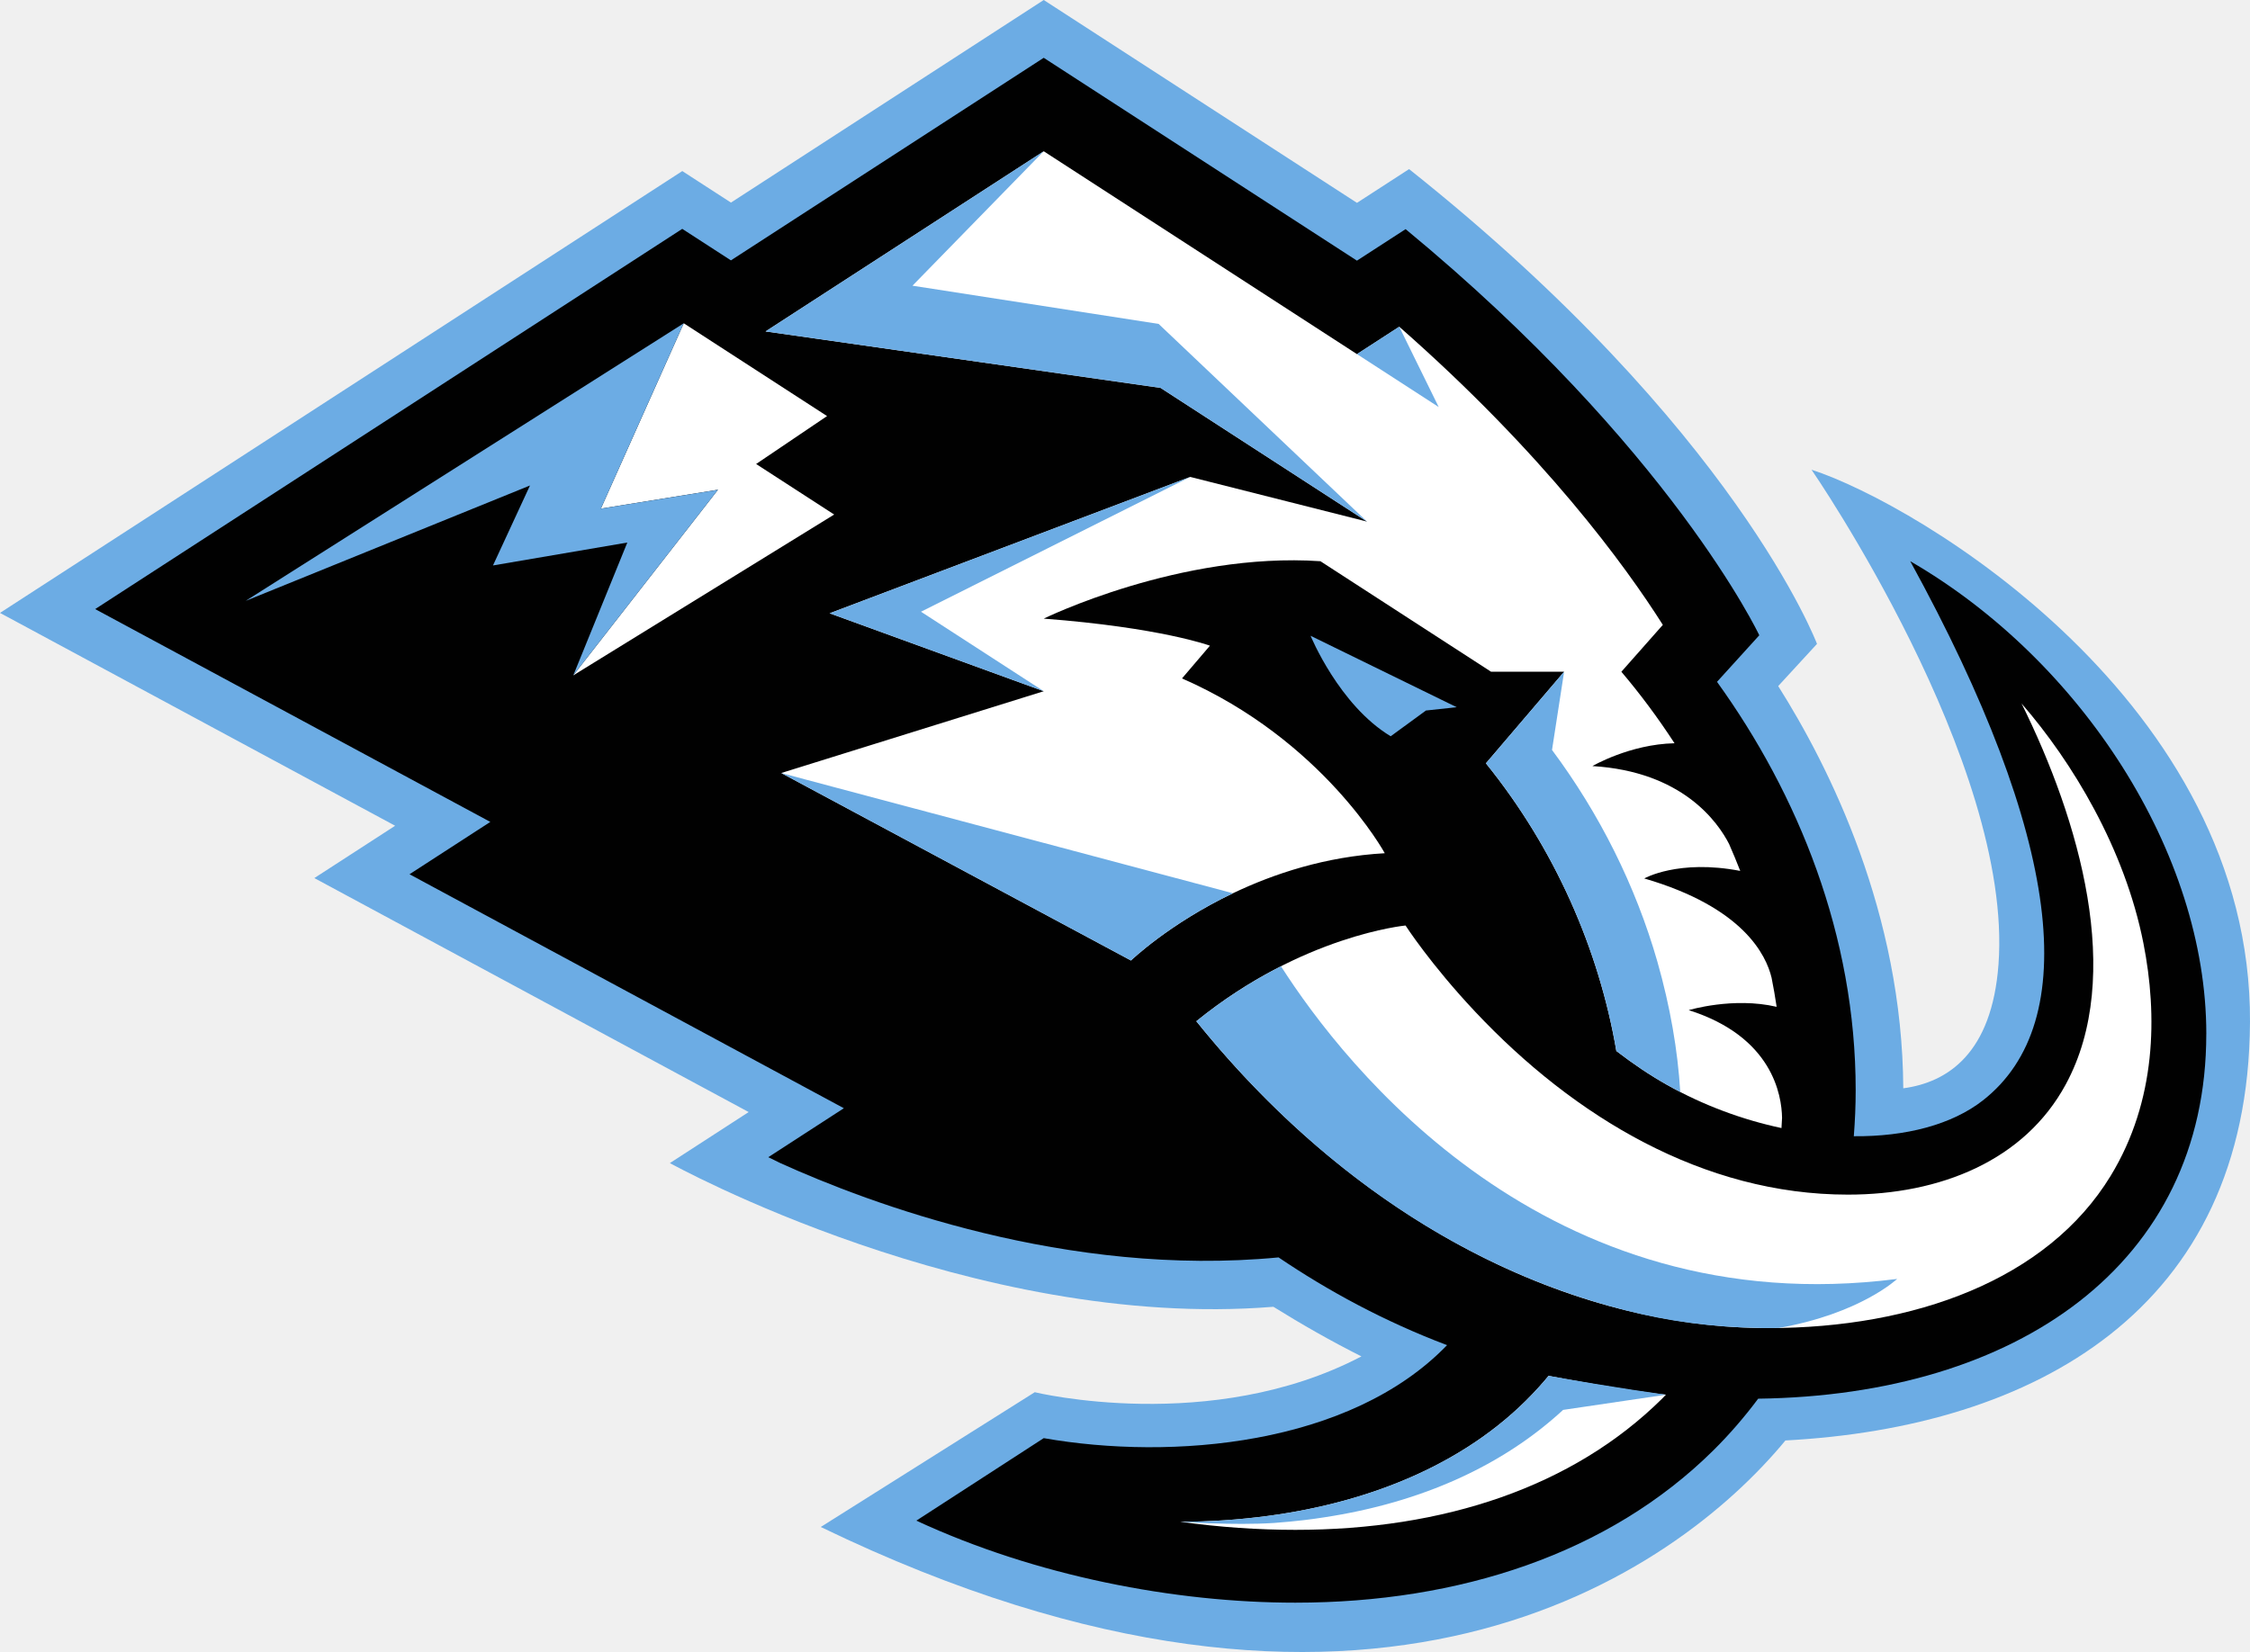
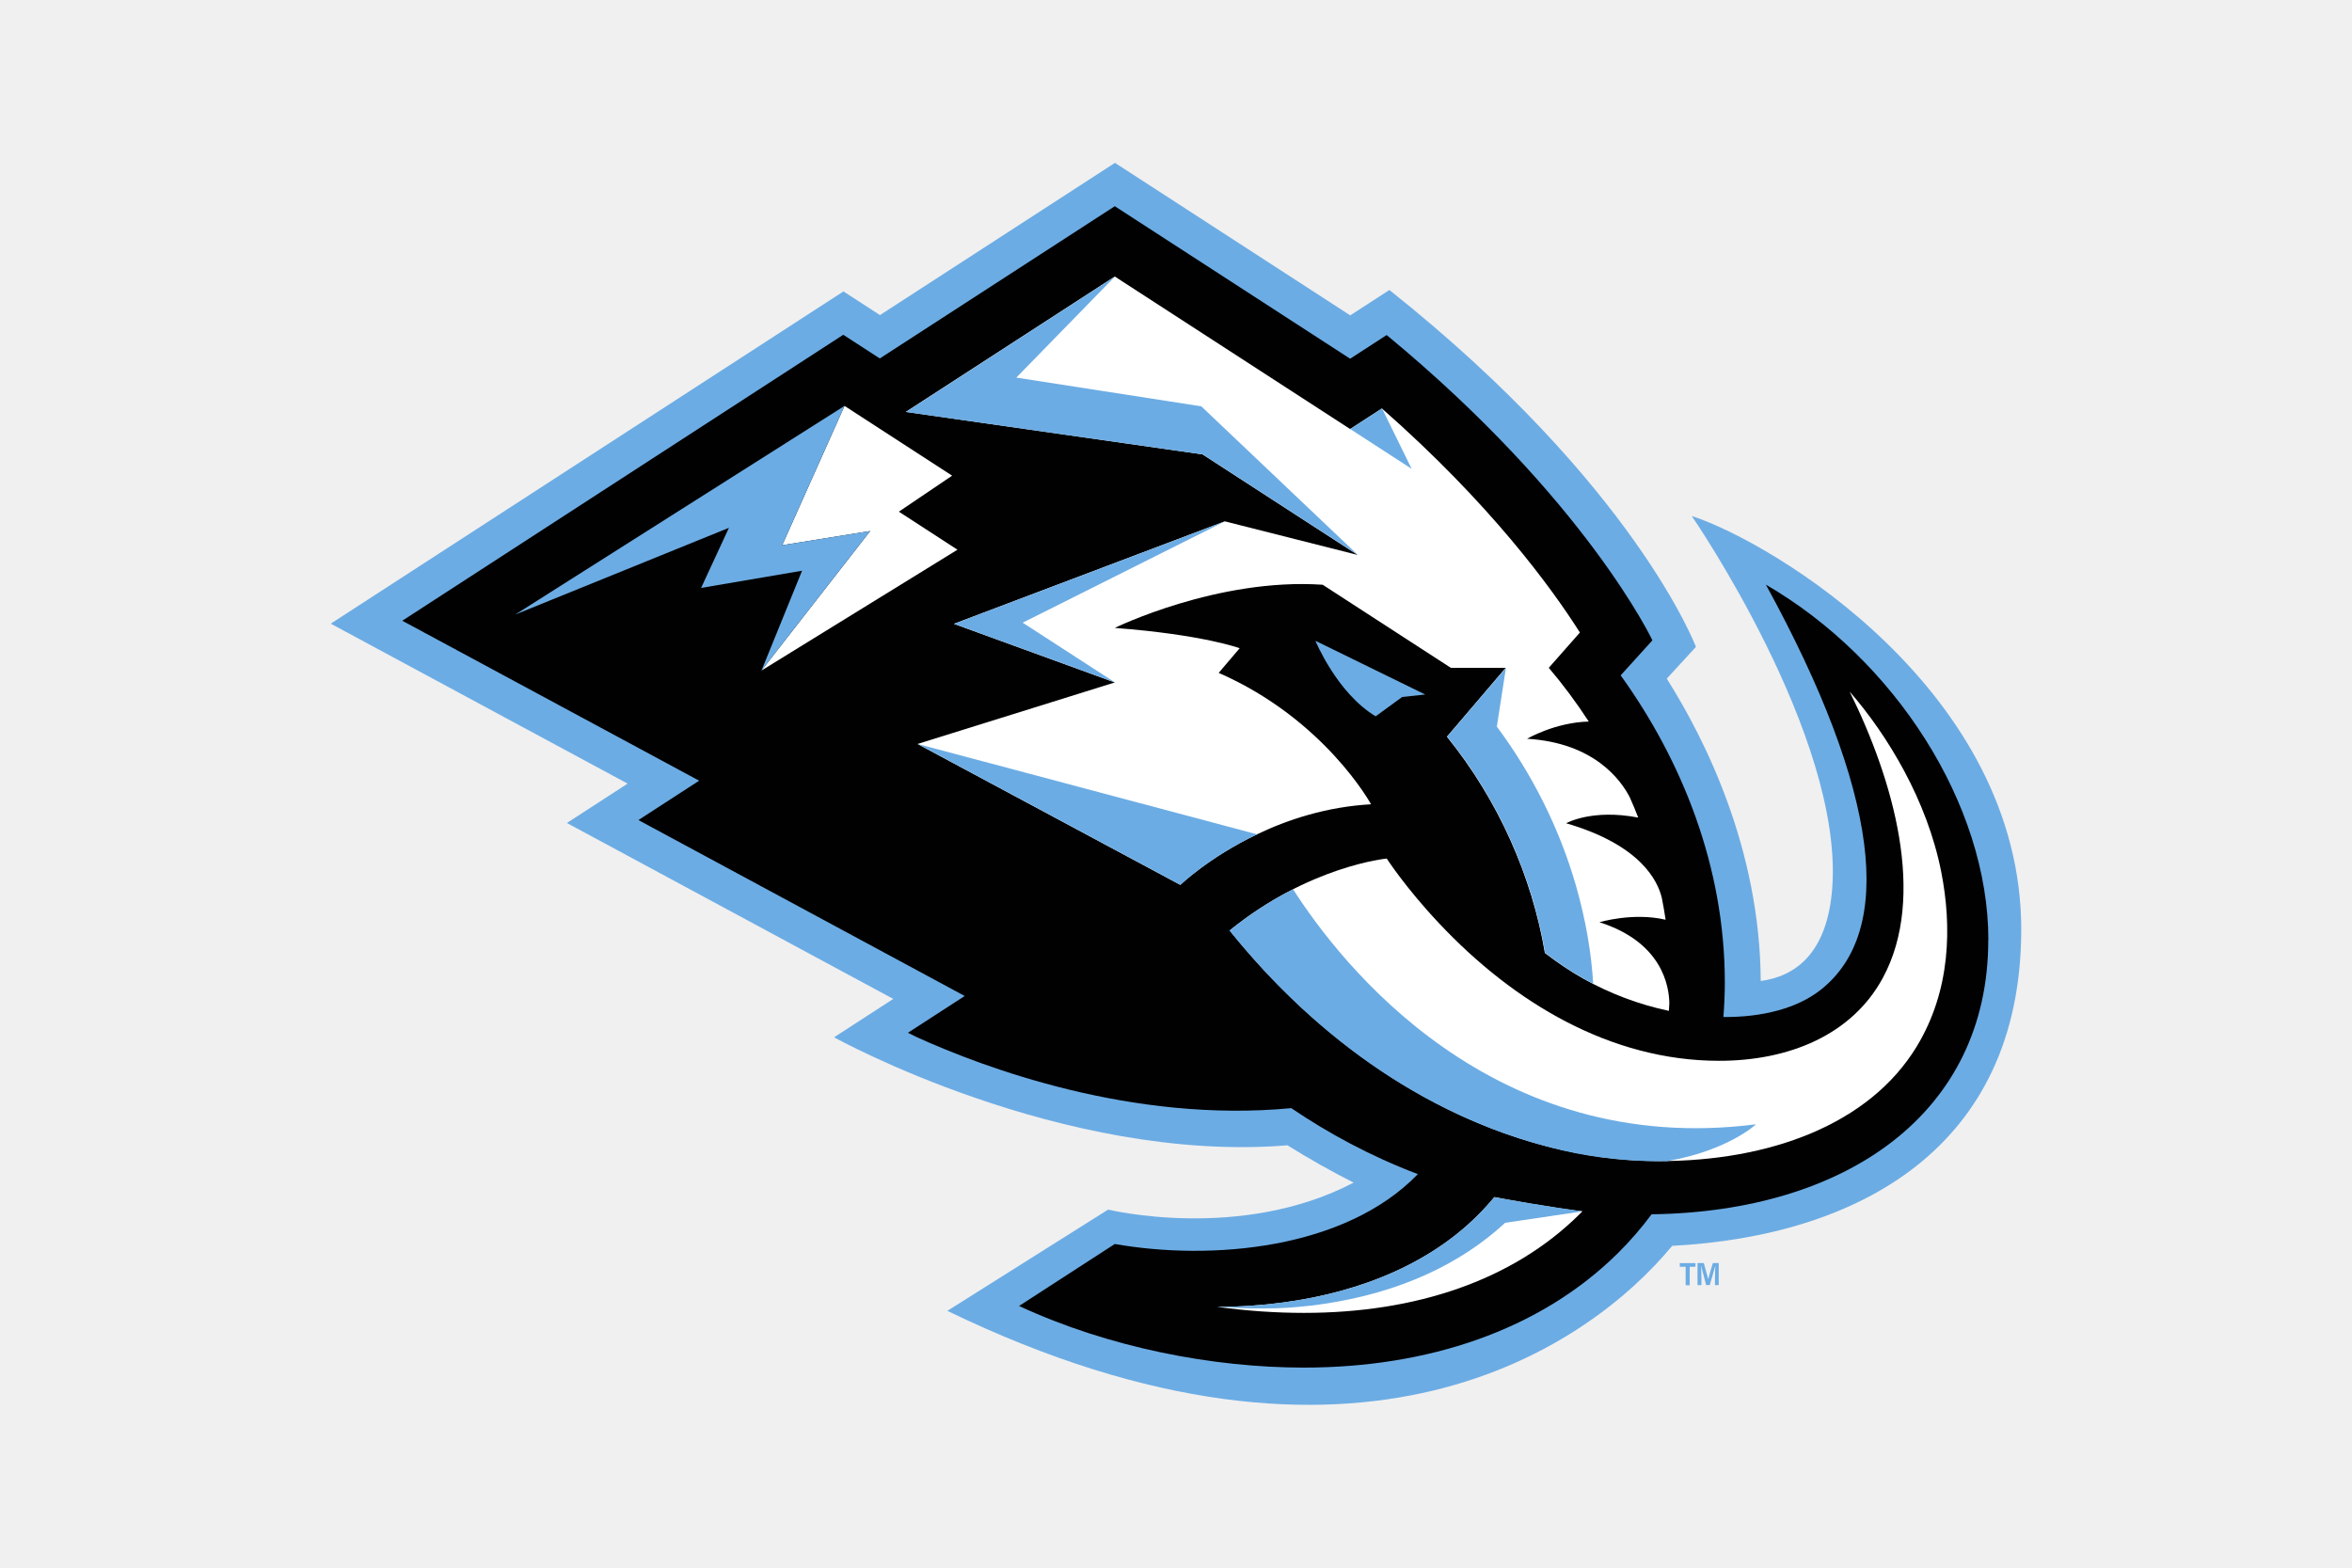
- <svg xmlns="http://www.w3.org/2000/svg" id="a" data-name="Camada 1" width="605.42mm" height="444.62mm" viewBox="0 0 1716.16 1260.34">
-   <defs>
-     <style>
-       .b {
-         fill: #010101;
-       }
- 
-       .c {
-         fill: #fff;
-       }
- 
-       .d {
-         fill: #6cace4;
-       }
-     </style>
-   </defs>
-   <path class="d" d="M1716.16,779.87c1.27-243.57-253.24-395.21-334.44-421.52,0,0,153.97,223.39,142.61,377.36-5.02,67.89-38.7,90.03-72.63,94.58-.67-133.59-56.28-244.97-95.4-306.87l29.59-32.18s-61.54-163.74-311.13-362.23l-39.75,25.75L796.1,0l-238.57,154.55-37.12-24.04L0,467.6l301.39,162.38-61.63,39.92,331.28,178.51-60.1,38.93s231.24,128.18,460.33,109.63c21.6,13.45,44.06,26.23,67.14,37.86-114.73,60.08-249.16,27.32-249.16,27.32l-163.23,102.81c418.26,202.4,652.25,35.19,735.79-66,189.35-10.08,353.2-99.39,354.34-319.07h0Z" />
-   <path class="b" d="M1682.84,788.77c0-137.87-95.26-285-225.84-360.63,115.83,211.2,131.51,351.47,55.65,411.21-23.77,18.71-59.11,27.86-98.68,27.5.91-11.6,1.43-23.29,1.43-35.06,0-118.17-44-225.86-105.77-311.61l32.25-35.52s-67.3-142.71-269.77-309.85l-37.12,24.04-238.9-154.76-238.59,154.55-37.12-24.04L72.59,464.68l301.4,162.37-61.63,39.93,331.29,178.51-57.64,37.35,9.37,4.59c67.71,30.66,218.46,87.33,379.83,71.87,37.45,25.34,80.28,48.68,128.51,66.95-73.91,76.51-209.69,88.11-307.63,70.94l-97.17,62.94c91.34,42.35,197.12,62.58,289.09,62.58,125.22,0,239.28-37.52,318.71-116.08,12.56-12.43,23.95-25.67,34.31-39.55,197.54-2.61,341.79-102.62,341.79-278.3h0Z" />
-   <path class="c" d="M1288.09,770.65s33.81-10.28,67.02-2.53c-1.1-7.45-2.39-14.87-3.87-22.25-4.18-17.17-21.43-53.63-97.1-75.68,0,0,25.95-14.85,73.2-5.76-2.68-6.9-5.52-13.74-8.5-20.52-8.68-16.96-35.75-55.33-104.25-59.46,0,0,28.54-16.68,62.63-17.41-12.58-19.34-26.18-37.61-40.54-54.55l31.63-35.77c-28.5-45-90.49-130.34-201.04-227.44l-32.25,20.89-238.9-154.76-212.18,137.44,301.27,43.07,157.49,102.02-134.86-34.09-275.03,104.04,163.3,59.45-200.22,62.41,266.74,143.03s29.01-27.99,77.81-51.31h-.02c31.27-14.95,70.66-27.99,115.8-30.53,0,0-47.02-86.3-154.66-133.36l21.31-24.98s-37.65-13.86-126.77-20.64c0,0,104.07-51.05,211.04-43.8l130.14,84.31h55.74l-59.65,69.88c52.51,64.96,86.28,142.06,99.48,219.48,12.83,9.87,25.79,18.6,38.8,25.92,27.81,15.66,57.7,26.59,87.15,32.86.18-2.6.3-5.21.44-7.81-.26-17.17-7.26-61.9-71.15-82.13h0ZM1181.16,1049.66c-2.36,2.87-4.79,5.69-7.29,8.45-51.79,57.64-128.03,87.86-206.5,98.38-22.48,3.01-45.1,4.52-67.23,4.5,29.88,4.13,59.45,6.17,87.86,6.17,113.37,0,211.63-32.75,279.69-100.03,1.02-1,1.96-2.07,2.96-3.09-24.03-2.32-84.25-13.19-89.48-14.39" />
-   <path class="d" d="M1042.67,397.93l-158.94-150.81-187.75-29.16,100.09-102.56-212.16,137.44,301.26,43.07,157.49,102.02ZM907.83,363.84l-275.03,104.06,163.3,59.44-93.63-60.65,205.36-102.84ZM1034.99,270.14l62.36,40.39-30.1-61.28-32.27,20.89ZM862.62,732.8s29.01-27.99,77.81-51.31l-344.55-91.72,266.74,143.03ZM1232.83,801.8c12.83,9.87,25.79,18.6,38.8,25.92,3.29,1.86,6.63,3.62,9.97,5.35-1.91-31.76-7.67-65.01-17.45-99.39-16.69-58.16-44.24-113-80.37-161.52l9.23-59.72-59.65,69.91c52.52,64.96,86.28,142.05,99.48,219.45h0ZM1270.76,1064.06s-38.91-5.28-89.6-14.41c-2.36,2.87-4.79,5.69-7.29,8.45-51.79,57.64-128.04,87.85-206.5,98.38-22.47,3.01-45.1,4.52-67.23,4.5,0,0,40.41,2.94,71.69.91,4.06-.3,8.08-.64,12.05-1.02,3.4-.31,6.79-.67,10.18-1.08.2-.02.39-.05.59-.07,5.01-.59,10.03-1.27,15-2.06,75.78-11.46,137.28-40.2,182.59-82.02l78.51-11.6Z" />
-   <path class="c" d="M912.48,779.13c80.95-65.7,159.58-73.04,159.58-73.04,0,0,18.91,29.42,53.24,65.9,75.52,80.26,173.95,139.41,284.16,139.41,70.59,0,134.65-26.02,166.13-84.01,44.98-82.86,10.36-201.88-33.68-290.69,38.75,44.55,78.71,110.82,92.94,182.82,10.87,55.06,9.94,120.21-24.93,177.49-48.45,79.54-150.02,116.2-261.07,116.2-150.32-.02-312.1-79.88-436.35-234.08h0Z" />
-   <path class="d" d="M977.05,737.17c-22.95,11.65-44.59,25.72-64.57,41.95,90.29,112.05,205.91,193,339.66,223.51,32.12,7.34,68.04,11.12,104.6,10.49,62.32-10.97,90.29-37.4,90.29-37.4-267.91,34.27-421.35-162.52-469.99-238.56h0ZM999.71,485.08l-.08-.03s21.68,52.93,61.1,76.66l26.91-19.65,23.44-2.52-111.36-54.45Z" />
-   <path class="c" d="M547.64,373.61l-110.4,141.65,199.02-122.71-59.54-38.56,54.11-36.56-109.3-70.8-63.24,141.41,89.35-14.43Z" />
-   <path class="d" d="M376.02,431.39l102.46-17.48-41.23,101.36,110.4-141.65-89.35,14.42,63.24-141.41-334.14,211.78,216.84-88.02-28.22,61Z" />
+ <svg xmlns="http://www.w3.org/2000/svg" viewBox="0 0 960 640">
+   <path fill="#6cace4" d="M825 380.216c.506-97.99-101.813-158.985-134.484-169.555 0 0 61.905 89.845 57.346 151.781-2.026 27.33-15.558 36.2-29.198 38.045-.289-53.755-22.613-98.533-38.35-123.438l11.902-12.959s-24.747-65.882-125.112-145.7l-15.992 10.353-96.023-62.262-95.915 62.153-14.906-9.665L135 254.606l121.17 65.303-24.785 16.072L364.601 407.8l-24.169 15.674s92.985 51.584 185.064 44.09a350 350 0 0 0 26.991 15.24c-46.13 24.181-100.184 11.005-100.184 11.005l-65.632 41.34c168.168 81.41 262.237 14.152 295.85-26.535 76.123-4.054 142.008-40 142.478-128.36z" />
+   <path fill="#010101" d="M811.576 383.763c0-55.456-38.315-114.64-90.813-145.084 46.564 84.958 52.86 141.392 22.359 165.428-9.551 7.53-23.77 11.222-39.69 11.077.362-4.67.579-9.376.579-14.118 0-47.529-17.692-90.859-42.512-125.356l12.953-14.299s-27.063-57.41-108.47-124.632l-14.906 9.665-96.06-62.261-95.914 62.153-14.907-9.666-179.998 116.741 121.169 65.303-24.784 16.072 133.181 71.82-23.192 15.021 3.763 1.846c27.207 12.344 87.846 35.113 152.718 28.923 15.051 10.208 32.273 19.584 51.666 26.932-29.704 30.77-84.301 35.44-123.702 28.525l-39.075 25.303c36.724 17.05 79.272 25.158 116.249 25.158 50.363 0 96.204-15.095 128.151-46.697 5.066-4.995 9.624-10.316 13.785-15.89 79.416-1.05 137.414-41.268 137.414-111.964z" />
+   <path fill="#fff" d="M652.888 376.487s13.604-4.127 26.955-1.014c-.435-3.004-.977-5.973-1.556-8.94-1.664-6.915-8.611-21.575-39.039-30.444 0 0 10.42-5.973 29.415-2.317-1.086-2.787-2.207-5.538-3.437-8.253-3.51-6.842-14.364-22.262-41.934-23.928 0 0 11.47-6.696 25.182-7.022-5.065-7.783-10.528-15.13-16.317-21.937l12.699-14.407c-11.469-18.099-36.398-52.415-80.827-91.474l-12.953 8.398-96.06-62.262-85.313 55.276 121.132 17.34 63.316 41.048-54.234-13.719-110.568 41.846 65.667 23.927-80.501 25.122 107.239 57.52s11.65-11.258 31.296-20.633c12.555-6.009 28.402-11.258 46.565-12.272 0 0-18.923-34.714-62.195-53.646l8.575-10.063s-15.124-5.575-50.979-8.29c0 0 41.825-20.525 84.844-17.629l52.317 33.918h22.396l-23.988 28.127c21.13 26.135 34.697 57.158 39.98 88.29 5.174 3.981 10.384 7.492 15.594 10.424a124 124 0 0 0 35.022 13.213c.073-1.05.109-2.1.181-3.15-.108-6.914-2.894-24.905-28.582-33.049zM609.906 488.74a87 87 0 0 1-2.93 3.403c-20.805 23.203-51.486 35.33-83.035 39.565a201 201 0 0 1-27.027 1.81c12.012 1.665 23.915 2.461 35.312 2.461 45.587 0 85.097-13.176 112.45-40.253.397-.398.795-.832 1.193-1.23-9.66-.942-33.865-5.322-35.963-5.792z" />
+   <path fill="#6cace4" d="m554.224 226.551-63.895-60.669-75.509-11.728 40.269-41.267-85.314 55.312 121.133 17.303zM499.99 212.833 389.42 254.678l65.668 23.928-37.664-24.398zM551.112 175.151l25.073 16.253-12.084-24.65zM481.826 361.247s11.65-11.258 31.296-20.633l-138.535-36.887zM630.673 389.012c5.174 3.981 10.384 7.493 15.594 10.425 1.34.76 2.678 1.448 4.016 2.136-.759-12.779-3.075-26.136-7.019-39.964-6.729-23.384-17.8-45.466-32.309-64.977l3.727-24.036-23.988 28.127c21.093 26.135 34.697 57.121 39.979 88.29M645.905 494.531s-15.63-2.136-36.036-5.792a86 86 0 0 1-2.93 3.403c-20.804 23.203-51.485 35.33-83.035 39.565a201 201 0 0 1-27.026 1.81s16.245 1.194 28.835.362a208 208 0 0 0 4.85-.398c1.374-.145 2.748-.29 4.087-.435h.253c2.026-.253 4.016-.507 6.042-.832 30.465-4.598 55.212-16.18 73.411-33.014z" />
+   <path fill="#fff" d="M501.87 379.89c32.563-26.425 64.148-29.393 64.148-29.393s7.598 11.837 21.419 26.497c30.356 32.29 69.937 56.072 114.259 56.072 28.365 0 54.126-10.46 66.789-33.809 18.09-33.339 4.161-81.194-13.532-116.922 15.594 17.918 31.658 44.56 37.375 73.555 4.378 22.154 3.98 48.362-10.022 71.384-19.465 32-60.313 46.733-104.96 46.733-60.422 0-125.474-32.144-175.44-94.153" />
+   <path fill="#6cace4" d="M527.812 363.022c-8.177 4.127-17.04 9.63-25.978 16.87 36.29 45.066 82.781 77.645 136.582 89.916 12.916 2.933 27.352 4.49 42.042 4.236 25.073-4.417 36.29-15.059 36.29-15.059-107.71 13.792-169.399-65.375-188.972-95.963M536.93 261.63s8.72 21.284 24.566 30.805l10.818-7.892 9.407-1.013-44.756-21.9z" />
+   <path fill="#fff" d="M355.194 216.778 310.8 273.755l79.996-49.339-23.916-15.529 21.745-14.697-43.923-28.488-25.435 56.868z" />
+   <path fill="#6cace4" d="m286.162 240.018 41.209-7.023-16.57 40.76 44.393-56.977-35.927 5.792 25.435-56.868-134.375 85.175 87.195-35.402zM692.035 515.672v1.484h-2.351v7.53h-1.665v-7.53h-2.388v-1.484h6.441zm7.96 9.013v-3.04c0-2.39.109-3.91.145-4.743h-.073c-.651 2.317-1.483 5.358-2.207 7.711h-1.483c-.687-2.57-1.447-5.394-2.026-7.747h-.072c.072.833.18 2.425.18 5.466v2.317h-1.591v-9.014h2.568c.652 2.281 1.34 4.887 1.773 6.517h.036c.398-1.593 1.23-4.345 1.882-6.517h2.388v9.014h-1.592z" />
</svg>
